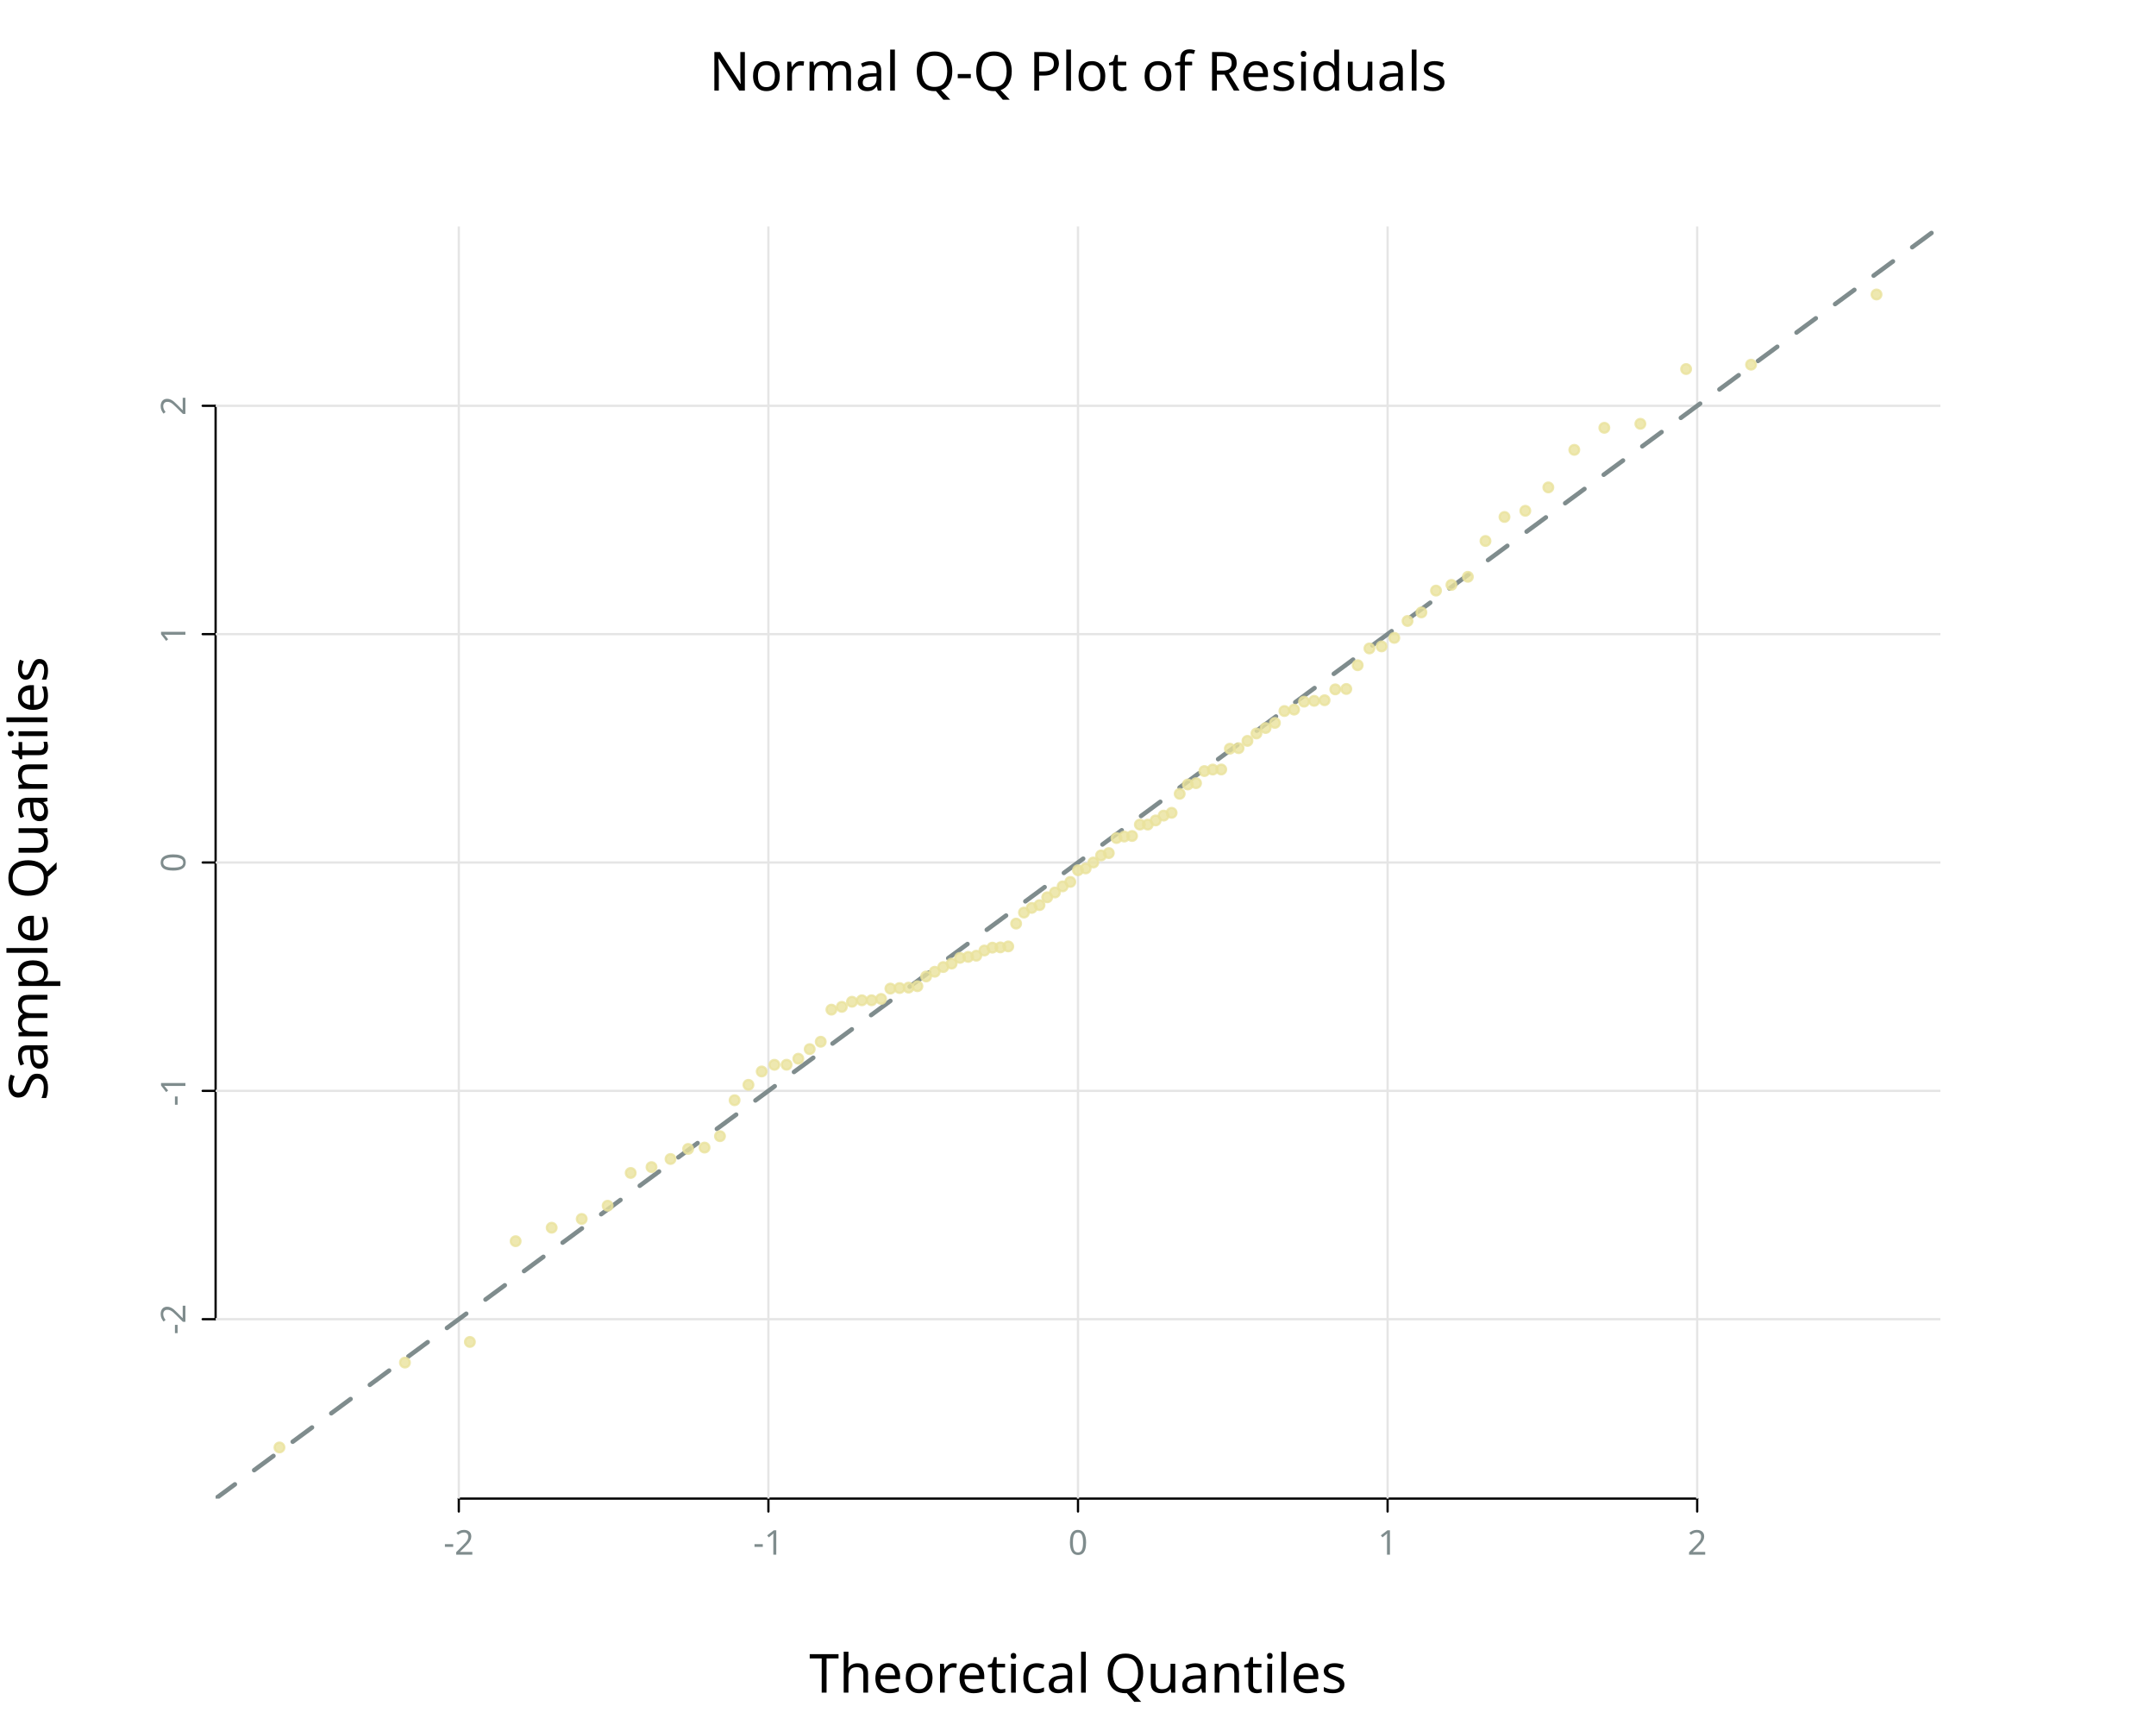
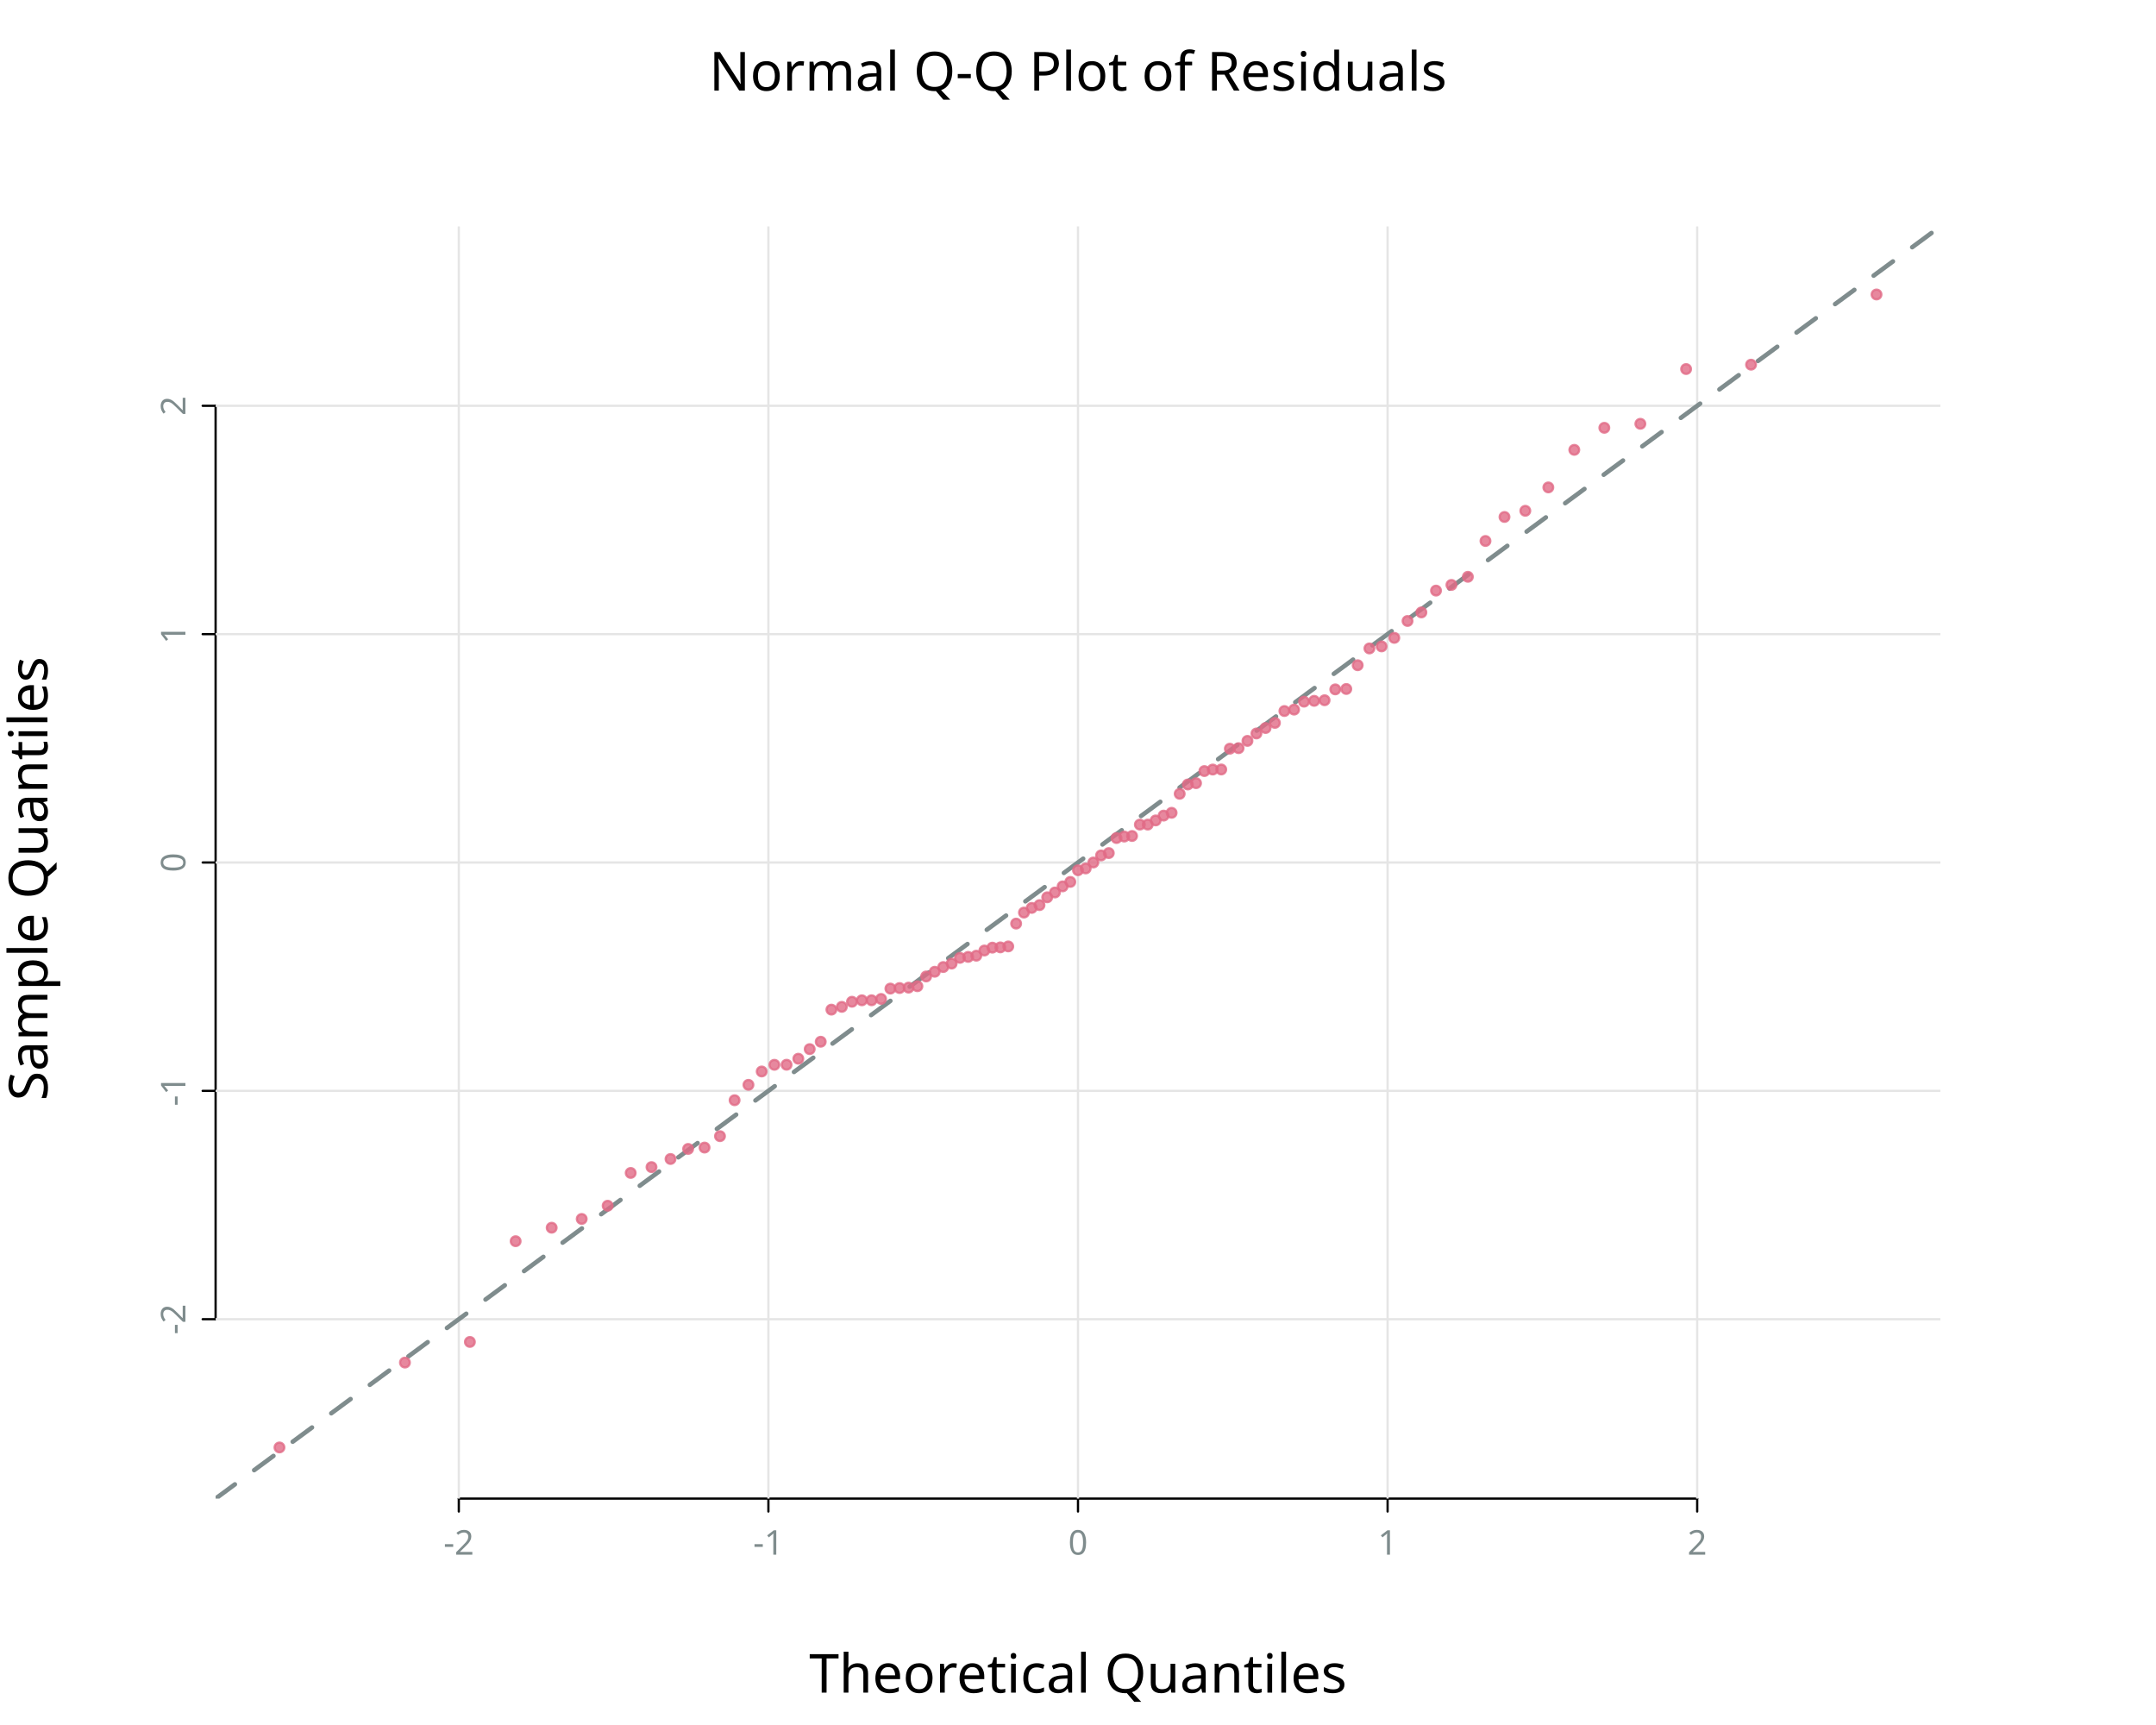
<svg xmlns="http://www.w3.org/2000/svg" class="svglite" data-engine-version="2.0" width="720.00pt" height="576.00pt" viewBox="0 0 720.00 576.00">
  <defs>
    <style type="text/css">
    .svglite line, .svglite polyline, .svglite polygon, .svglite path, .svglite rect, .svglite circle {
      fill: none;
      stroke: #000000;
      stroke-linecap: round;
      stroke-linejoin: round;
      stroke-miterlimit: 10.00;
    }
  </style>
  </defs>
  <rect width="100%" height="100%" style="stroke: none; fill: #FFFFFF;" />
  <defs>
    <clipPath id="cpMC4wMHw3MjAuMDB8MC4wMHw1NzYuMDA=">
      <rect x="0.00" y="0.00" width="720.00" height="576.00" />
    </clipPath>
  </defs>
  <g clip-path="url(#cpMC4wMHw3MjAuMDB8MC4wMHw1NzYuMDA=)">
    <line x1="153.22" y1="500.40" x2="566.78" y2="500.40" style="stroke-width: 0.75;" />
    <line x1="153.22" y1="500.40" x2="153.22" y2="504.72" style="stroke-width: 0.75;" />
    <line x1="256.61" y1="500.40" x2="256.61" y2="504.72" style="stroke-width: 0.75;" />
    <line x1="360.00" y1="500.40" x2="360.00" y2="504.72" style="stroke-width: 0.75;" />
    <line x1="463.39" y1="500.40" x2="463.39" y2="504.72" style="stroke-width: 0.75;" />
    <line x1="566.78" y1="500.40" x2="566.78" y2="504.72" style="stroke-width: 0.75;" />
    <text x="153.22" y="519.12" text-anchor="middle" style="font-size: 11.40px; fill: #7F8C8D; font-family: sans;" textLength="10.14px" lengthAdjust="spacingAndGlyphs">-2</text>
    <text x="256.61" y="519.12" text-anchor="middle" style="font-size: 11.40px; fill: #7F8C8D; font-family: sans;" textLength="10.14px" lengthAdjust="spacingAndGlyphs">-1</text>
    <text x="360.00" y="519.12" text-anchor="middle" style="font-size: 11.40px; fill: #7F8C8D; font-family: sans;" textLength="6.34px" lengthAdjust="spacingAndGlyphs">0</text>
    <text x="463.39" y="519.12" text-anchor="middle" style="font-size: 11.40px; fill: #7F8C8D; font-family: sans;" textLength="6.34px" lengthAdjust="spacingAndGlyphs">1</text>
    <text x="566.78" y="519.12" text-anchor="middle" style="font-size: 11.40px; fill: #7F8C8D; font-family: sans;" textLength="6.34px" lengthAdjust="spacingAndGlyphs">2</text>
    <line x1="72.00" y1="440.50" x2="72.00" y2="135.50" style="stroke-width: 0.75;" />
    <line x1="72.00" y1="440.50" x2="67.68" y2="440.50" style="stroke-width: 0.75;" />
    <line x1="72.00" y1="364.25" x2="67.68" y2="364.25" style="stroke-width: 0.75;" />
    <line x1="72.00" y1="288.00" x2="67.68" y2="288.00" style="stroke-width: 0.75;" />
    <line x1="72.00" y1="211.75" x2="67.68" y2="211.75" style="stroke-width: 0.75;" />
    <line x1="72.00" y1="135.50" x2="67.68" y2="135.50" style="stroke-width: 0.75;" />
    <text transform="translate(61.92,440.50) rotate(-90)" text-anchor="middle" style="font-size: 11.40px; fill: #7F8C8D; font-family: sans;" textLength="10.14px" lengthAdjust="spacingAndGlyphs">-2</text>
    <text transform="translate(61.92,364.25) rotate(-90)" text-anchor="middle" style="font-size: 11.40px; fill: #7F8C8D; font-family: sans;" textLength="10.14px" lengthAdjust="spacingAndGlyphs">-1</text>
    <text transform="translate(61.92,288.00) rotate(-90)" text-anchor="middle" style="font-size: 11.40px; fill: #7F8C8D; font-family: sans;" textLength="6.34px" lengthAdjust="spacingAndGlyphs">0</text>
    <text transform="translate(61.92,211.75) rotate(-90)" text-anchor="middle" style="font-size: 11.40px; fill: #7F8C8D; font-family: sans;" textLength="6.34px" lengthAdjust="spacingAndGlyphs">1</text>
    <text transform="translate(61.92,135.50) rotate(-90)" text-anchor="middle" style="font-size: 11.40px; fill: #7F8C8D; font-family: sans;" textLength="6.34px" lengthAdjust="spacingAndGlyphs">2</text>
  </g>
  <defs>
    <clipPath id="cpNzIuMDB8NjQ4LjAwfDc1LjYwfDUwMC40MA==">
      <rect x="72.00" y="75.60" width="576.00" height="424.80" />
    </clipPath>
  </defs>
  <g clip-path="url(#cpNzIuMDB8NjQ4LjAwfDc1LjYwfDUwMC40MA==)">
    <line x1="72.00" y1="440.50" x2="648.00" y2="440.50" style="stroke-width: 0.75; stroke: #E5E5E5;" />
    <line x1="72.00" y1="364.25" x2="648.00" y2="364.25" style="stroke-width: 0.75; stroke: #E5E5E5;" />
    <line x1="72.00" y1="288.00" x2="648.00" y2="288.00" style="stroke-width: 0.75; stroke: #E5E5E5;" />
    <line x1="72.00" y1="211.75" x2="648.00" y2="211.75" style="stroke-width: 0.75; stroke: #E5E5E5;" />
    <line x1="72.00" y1="135.50" x2="648.00" y2="135.50" style="stroke-width: 0.75; stroke: #E5E5E5;" />
    <line x1="153.22" y1="500.40" x2="153.22" y2="75.60" style="stroke-width: 0.75; stroke: #E5E5E5;" />
    <line x1="256.61" y1="500.40" x2="256.61" y2="75.60" style="stroke-width: 0.75; stroke: #E5E5E5;" />
    <line x1="360.00" y1="500.40" x2="360.00" y2="75.60" style="stroke-width: 0.75; stroke: #E5E5E5;" />
    <line x1="463.39" y1="500.40" x2="463.39" y2="75.60" style="stroke-width: 0.75; stroke: #E5E5E5;" />
    <line x1="566.78" y1="500.40" x2="566.78" y2="75.60" style="stroke-width: 0.75; stroke: #E5E5E5;" />
    <line x1="72.00" y1="500.40" x2="648.00" y2="75.60" style="stroke-width: 1.50; stroke: #7F8C8D; stroke-dasharray: 8.00,8.00;" />
-     <circle cx="93.33" cy="483.32" r="1.62" style="stroke-width: 0.75; stroke: #EAE29C; stroke-opacity: 0.80; fill: #EAE29C; fill-opacity: 0.80;" />
-     <circle cx="135.23" cy="454.98" r="1.62" style="stroke-width: 0.75; stroke: #EAE29C; stroke-opacity: 0.80; fill: #EAE29C; fill-opacity: 0.80;" />
-     <circle cx="156.92" cy="448.09" r="1.62" style="stroke-width: 0.75; stroke: #EAE29C; stroke-opacity: 0.80; fill: #EAE29C; fill-opacity: 0.80;" />
-     <circle cx="172.20" cy="414.45" r="1.62" style="stroke-width: 0.75; stroke: #EAE29C; stroke-opacity: 0.80; fill: #EAE29C; fill-opacity: 0.80;" />
-     <circle cx="184.23" cy="409.95" r="1.62" style="stroke-width: 0.75; stroke: #EAE29C; stroke-opacity: 0.80; fill: #EAE29C; fill-opacity: 0.80;" />
-     <circle cx="194.26" cy="407.02" r="1.62" style="stroke-width: 0.75; stroke: #EAE29C; stroke-opacity: 0.80; fill: #EAE29C; fill-opacity: 0.80;" />
-     <circle cx="202.93" cy="402.61" r="1.62" style="stroke-width: 0.75; stroke: #EAE29C; stroke-opacity: 0.80; fill: #EAE29C; fill-opacity: 0.80;" />
-     <circle cx="210.62" cy="391.66" r="1.62" style="stroke-width: 0.75; stroke: #EAE29C; stroke-opacity: 0.80; fill: #EAE29C; fill-opacity: 0.80;" />
-     <circle cx="217.57" cy="389.71" r="1.62" style="stroke-width: 0.75; stroke: #EAE29C; stroke-opacity: 0.80; fill: #EAE29C; fill-opacity: 0.80;" />
-     <circle cx="223.92" cy="387.00" r="1.62" style="stroke-width: 0.75; stroke: #EAE29C; stroke-opacity: 0.80; fill: #EAE29C; fill-opacity: 0.80;" />
-     <circle cx="229.80" cy="383.64" r="1.62" style="stroke-width: 0.75; stroke: #EAE29C; stroke-opacity: 0.80; fill: #EAE29C; fill-opacity: 0.80;" />
-     <circle cx="235.29" cy="383.19" r="1.62" style="stroke-width: 0.75; stroke: #EAE29C; stroke-opacity: 0.80; fill: #EAE29C; fill-opacity: 0.80;" />
-     <circle cx="240.44" cy="379.38" r="1.62" style="stroke-width: 0.75; stroke: #EAE29C; stroke-opacity: 0.80; fill: #EAE29C; fill-opacity: 0.80;" />
-     <circle cx="245.32" cy="367.38" r="1.62" style="stroke-width: 0.75; stroke: #EAE29C; stroke-opacity: 0.80; fill: #EAE29C; fill-opacity: 0.80;" />
-     <circle cx="249.95" cy="362.24" r="1.62" style="stroke-width: 0.75; stroke: #EAE29C; stroke-opacity: 0.80; fill: #EAE29C; fill-opacity: 0.80;" />
-     <circle cx="254.37" cy="357.78" r="1.62" style="stroke-width: 0.75; stroke: #EAE29C; stroke-opacity: 0.80; fill: #EAE29C; fill-opacity: 0.80;" />
-     <circle cx="258.61" cy="355.55" r="1.62" style="stroke-width: 0.75; stroke: #EAE29C; stroke-opacity: 0.80; fill: #EAE29C; fill-opacity: 0.80;" />
-     <circle cx="262.68" cy="355.53" r="1.62" style="stroke-width: 0.75; stroke: #EAE29C; stroke-opacity: 0.80; fill: #EAE29C; fill-opacity: 0.80;" />
-     <circle cx="266.60" cy="353.52" r="1.62" style="stroke-width: 0.75; stroke: #EAE29C; stroke-opacity: 0.80; fill: #EAE29C; fill-opacity: 0.80;" />
-     <circle cx="270.40" cy="350.31" r="1.62" style="stroke-width: 0.75; stroke: #EAE29C; stroke-opacity: 0.80; fill: #EAE29C; fill-opacity: 0.80;" />
-     <circle cx="274.08" cy="347.85" r="1.62" style="stroke-width: 0.75; stroke: #EAE29C; stroke-opacity: 0.80; fill: #EAE29C; fill-opacity: 0.80;" />
-     <circle cx="277.65" cy="337.13" r="1.62" style="stroke-width: 0.75; stroke: #EAE29C; stroke-opacity: 0.80; fill: #EAE29C; fill-opacity: 0.80;" />
-     <circle cx="281.13" cy="336.20" r="1.62" style="stroke-width: 0.75; stroke: #EAE29C; stroke-opacity: 0.80; fill: #EAE29C; fill-opacity: 0.80;" />
-     <circle cx="284.52" cy="334.50" r="1.62" style="stroke-width: 0.75; stroke: #EAE29C; stroke-opacity: 0.80; fill: #EAE29C; fill-opacity: 0.80;" />
-     <circle cx="287.83" cy="334.01" r="1.62" style="stroke-width: 0.75; stroke: #EAE29C; stroke-opacity: 0.80; fill: #EAE29C; fill-opacity: 0.80;" />
-     <circle cx="291.07" cy="334.00" r="1.62" style="stroke-width: 0.75; stroke: #EAE29C; stroke-opacity: 0.80; fill: #EAE29C; fill-opacity: 0.80;" />
-     <circle cx="294.24" cy="333.56" r="1.62" style="stroke-width: 0.75; stroke: #EAE29C; stroke-opacity: 0.80; fill: #EAE29C; fill-opacity: 0.80;" />
-     <circle cx="297.35" cy="330.10" r="1.62" style="stroke-width: 0.75; stroke: #EAE29C; stroke-opacity: 0.80; fill: #EAE29C; fill-opacity: 0.80;" />
-     <circle cx="300.41" cy="329.92" r="1.62" style="stroke-width: 0.75; stroke: #EAE29C; stroke-opacity: 0.80; fill: #EAE29C; fill-opacity: 0.80;" />
-     <circle cx="303.41" cy="329.78" r="1.62" style="stroke-width: 0.75; stroke: #EAE29C; stroke-opacity: 0.80; fill: #EAE29C; fill-opacity: 0.80;" />
-     <circle cx="306.37" cy="329.31" r="1.62" style="stroke-width: 0.75; stroke: #EAE29C; stroke-opacity: 0.80; fill: #EAE29C; fill-opacity: 0.80;" />
-     <circle cx="309.29" cy="326.05" r="1.62" style="stroke-width: 0.75; stroke: #EAE29C; stroke-opacity: 0.80; fill: #EAE29C; fill-opacity: 0.80;" />
-     <circle cx="312.16" cy="324.48" r="1.62" style="stroke-width: 0.75; stroke: #EAE29C; stroke-opacity: 0.80; fill: #EAE29C; fill-opacity: 0.80;" />
-     <circle cx="315.00" cy="322.91" r="1.62" style="stroke-width: 0.75; stroke: #EAE29C; stroke-opacity: 0.80; fill: #EAE29C; fill-opacity: 0.80;" />
-     <circle cx="317.80" cy="321.75" r="1.62" style="stroke-width: 0.75; stroke: #EAE29C; stroke-opacity: 0.80; fill: #EAE29C; fill-opacity: 0.80;" />
-     <circle cx="320.58" cy="319.84" r="1.62" style="stroke-width: 0.75; stroke: #EAE29C; stroke-opacity: 0.80; fill: #EAE29C; fill-opacity: 0.80;" />
-     <circle cx="323.32" cy="319.52" r="1.62" style="stroke-width: 0.75; stroke: #EAE29C; stroke-opacity: 0.80; fill: #EAE29C; fill-opacity: 0.80;" />
-     <circle cx="326.04" cy="319.12" r="1.62" style="stroke-width: 0.75; stroke: #EAE29C; stroke-opacity: 0.80; fill: #EAE29C; fill-opacity: 0.80;" />
-     <circle cx="328.74" cy="317.39" r="1.62" style="stroke-width: 0.75; stroke: #EAE29C; stroke-opacity: 0.80; fill: #EAE29C; fill-opacity: 0.80;" />
-     <circle cx="331.41" cy="316.43" r="1.62" style="stroke-width: 0.75; stroke: #EAE29C; stroke-opacity: 0.80; fill: #EAE29C; fill-opacity: 0.80;" />
-     <circle cx="334.07" cy="316.34" r="1.62" style="stroke-width: 0.75; stroke: #EAE29C; stroke-opacity: 0.80; fill: #EAE29C; fill-opacity: 0.80;" />
-     <circle cx="336.71" cy="316.02" r="1.62" style="stroke-width: 0.75; stroke: #EAE29C; stroke-opacity: 0.80; fill: #EAE29C; fill-opacity: 0.80;" />
-     <circle cx="339.34" cy="308.40" r="1.62" style="stroke-width: 0.75; stroke: #EAE29C; stroke-opacity: 0.80; fill: #EAE29C; fill-opacity: 0.80;" />
-     <circle cx="341.95" cy="304.72" r="1.62" style="stroke-width: 0.75; stroke: #EAE29C; stroke-opacity: 0.80; fill: #EAE29C; fill-opacity: 0.80;" />
-     <circle cx="344.55" cy="303.16" r="1.62" style="stroke-width: 0.75; stroke: #EAE29C; stroke-opacity: 0.80; fill: #EAE29C; fill-opacity: 0.80;" />
-     <circle cx="347.14" cy="302.23" r="1.62" style="stroke-width: 0.75; stroke: #EAE29C; stroke-opacity: 0.80; fill: #EAE29C; fill-opacity: 0.80;" />
-     <circle cx="349.72" cy="299.62" r="1.62" style="stroke-width: 0.75; stroke: #EAE29C; stroke-opacity: 0.80; fill: #EAE29C; fill-opacity: 0.80;" />
-     <circle cx="352.30" cy="298.01" r="1.62" style="stroke-width: 0.75; stroke: #EAE29C; stroke-opacity: 0.80; fill: #EAE29C; fill-opacity: 0.80;" />
-     <circle cx="354.87" cy="295.97" r="1.62" style="stroke-width: 0.75; stroke: #EAE29C; stroke-opacity: 0.80; fill: #EAE29C; fill-opacity: 0.80;" />
-     <circle cx="357.43" cy="294.48" r="1.62" style="stroke-width: 0.75; stroke: #EAE29C; stroke-opacity: 0.80; fill: #EAE29C; fill-opacity: 0.80;" />
-     <circle cx="360.00" cy="290.58" r="1.62" style="stroke-width: 0.75; stroke: #EAE29C; stroke-opacity: 0.80; fill: #EAE29C; fill-opacity: 0.80;" />
-     <circle cx="362.57" cy="289.98" r="1.62" style="stroke-width: 0.75; stroke: #EAE29C; stroke-opacity: 0.80; fill: #EAE29C; fill-opacity: 0.80;" />
-     <circle cx="365.13" cy="288.00" r="1.62" style="stroke-width: 0.75; stroke: #EAE29C; stroke-opacity: 0.80; fill: #EAE29C; fill-opacity: 0.80;" />
-     <circle cx="367.70" cy="285.64" r="1.62" style="stroke-width: 0.75; stroke: #EAE29C; stroke-opacity: 0.80; fill: #EAE29C; fill-opacity: 0.80;" />
-     <circle cx="370.28" cy="284.85" r="1.62" style="stroke-width: 0.75; stroke: #EAE29C; stroke-opacity: 0.80; fill: #EAE29C; fill-opacity: 0.80;" />
-     <circle cx="372.86" cy="279.83" r="1.62" style="stroke-width: 0.75; stroke: #EAE29C; stroke-opacity: 0.80; fill: #EAE29C; fill-opacity: 0.80;" />
-     <circle cx="375.45" cy="279.34" r="1.62" style="stroke-width: 0.75; stroke: #EAE29C; stroke-opacity: 0.80; fill: #EAE29C; fill-opacity: 0.80;" />
-     <circle cx="378.05" cy="279.15" r="1.62" style="stroke-width: 0.75; stroke: #EAE29C; stroke-opacity: 0.80; fill: #EAE29C; fill-opacity: 0.80;" />
-     <circle cx="380.66" cy="275.34" r="1.62" style="stroke-width: 0.75; stroke: #EAE29C; stroke-opacity: 0.80; fill: #EAE29C; fill-opacity: 0.80;" />
-     <circle cx="383.29" cy="275.34" r="1.62" style="stroke-width: 0.75; stroke: #EAE29C; stroke-opacity: 0.80; fill: #EAE29C; fill-opacity: 0.80;" />
-     <circle cx="385.93" cy="273.95" r="1.62" style="stroke-width: 0.75; stroke: #EAE29C; stroke-opacity: 0.80; fill: #EAE29C; fill-opacity: 0.80;" />
-     <circle cx="388.59" cy="272.34" r="1.62" style="stroke-width: 0.75; stroke: #EAE29C; stroke-opacity: 0.80; fill: #EAE29C; fill-opacity: 0.80;" />
-     <circle cx="391.26" cy="271.41" r="1.62" style="stroke-width: 0.75; stroke: #EAE29C; stroke-opacity: 0.80; fill: #EAE29C; fill-opacity: 0.80;" />
-     <circle cx="393.96" cy="265.06" r="1.62" style="stroke-width: 0.75; stroke: #EAE29C; stroke-opacity: 0.80; fill: #EAE29C; fill-opacity: 0.80;" />
-     <circle cx="396.68" cy="261.95" r="1.62" style="stroke-width: 0.75; stroke: #EAE29C; stroke-opacity: 0.80; fill: #EAE29C; fill-opacity: 0.80;" />
-     <circle cx="399.42" cy="261.51" r="1.62" style="stroke-width: 0.75; stroke: #EAE29C; stroke-opacity: 0.80; fill: #EAE29C; fill-opacity: 0.80;" />
-     <circle cx="402.20" cy="257.47" r="1.62" style="stroke-width: 0.75; stroke: #EAE29C; stroke-opacity: 0.80; fill: #EAE29C; fill-opacity: 0.80;" />
-     <circle cx="405.00" cy="256.96" r="1.62" style="stroke-width: 0.75; stroke: #EAE29C; stroke-opacity: 0.80; fill: #EAE29C; fill-opacity: 0.80;" />
-     <circle cx="407.84" cy="256.94" r="1.62" style="stroke-width: 0.75; stroke: #EAE29C; stroke-opacity: 0.80; fill: #EAE29C; fill-opacity: 0.80;" />
-     <circle cx="410.71" cy="250.00" r="1.62" style="stroke-width: 0.75; stroke: #EAE29C; stroke-opacity: 0.80; fill: #EAE29C; fill-opacity: 0.80;" />
-     <circle cx="413.63" cy="249.82" r="1.62" style="stroke-width: 0.75; stroke: #EAE29C; stroke-opacity: 0.80; fill: #EAE29C; fill-opacity: 0.80;" />
-     <circle cx="416.59" cy="247.39" r="1.62" style="stroke-width: 0.75; stroke: #EAE29C; stroke-opacity: 0.80; fill: #EAE29C; fill-opacity: 0.80;" />
-     <circle cx="419.59" cy="244.91" r="1.62" style="stroke-width: 0.75; stroke: #EAE29C; stroke-opacity: 0.80; fill: #EAE29C; fill-opacity: 0.80;" />
-     <circle cx="422.65" cy="243.09" r="1.62" style="stroke-width: 0.75; stroke: #EAE29C; stroke-opacity: 0.80; fill: #EAE29C; fill-opacity: 0.80;" />
-     <circle cx="425.76" cy="241.38" r="1.62" style="stroke-width: 0.75; stroke: #EAE29C; stroke-opacity: 0.80; fill: #EAE29C; fill-opacity: 0.80;" />
-     <circle cx="428.93" cy="237.42" r="1.62" style="stroke-width: 0.75; stroke: #EAE29C; stroke-opacity: 0.80; fill: #EAE29C; fill-opacity: 0.80;" />
-     <circle cx="432.17" cy="236.95" r="1.62" style="stroke-width: 0.75; stroke: #EAE29C; stroke-opacity: 0.80; fill: #EAE29C; fill-opacity: 0.80;" />
-     <circle cx="435.48" cy="234.29" r="1.62" style="stroke-width: 0.75; stroke: #EAE29C; stroke-opacity: 0.80; fill: #EAE29C; fill-opacity: 0.80;" />
-     <circle cx="438.87" cy="234.02" r="1.62" style="stroke-width: 0.75; stroke: #EAE29C; stroke-opacity: 0.80; fill: #EAE29C; fill-opacity: 0.80;" />
-     <circle cx="442.35" cy="233.82" r="1.62" style="stroke-width: 0.75; stroke: #EAE29C; stroke-opacity: 0.80; fill: #EAE29C; fill-opacity: 0.80;" />
-     <circle cx="445.92" cy="230.19" r="1.62" style="stroke-width: 0.75; stroke: #EAE29C; stroke-opacity: 0.80; fill: #EAE29C; fill-opacity: 0.80;" />
-     <circle cx="449.60" cy="230.06" r="1.62" style="stroke-width: 0.75; stroke: #EAE29C; stroke-opacity: 0.80; fill: #EAE29C; fill-opacity: 0.80;" />
-     <circle cx="453.40" cy="222.13" r="1.62" style="stroke-width: 0.75; stroke: #EAE29C; stroke-opacity: 0.80; fill: #EAE29C; fill-opacity: 0.80;" />
-     <circle cx="457.32" cy="216.52" r="1.62" style="stroke-width: 0.75; stroke: #EAE29C; stroke-opacity: 0.80; fill: #EAE29C; fill-opacity: 0.80;" />
-     <circle cx="461.39" cy="215.84" r="1.62" style="stroke-width: 0.75; stroke: #EAE29C; stroke-opacity: 0.80; fill: #EAE29C; fill-opacity: 0.80;" />
-     <circle cx="465.63" cy="212.99" r="1.62" style="stroke-width: 0.75; stroke: #EAE29C; stroke-opacity: 0.80; fill: #EAE29C; fill-opacity: 0.80;" />
-     <circle cx="470.05" cy="207.35" r="1.62" style="stroke-width: 0.75; stroke: #EAE29C; stroke-opacity: 0.80; fill: #EAE29C; fill-opacity: 0.80;" />
-     <circle cx="474.68" cy="204.49" r="1.62" style="stroke-width: 0.75; stroke: #EAE29C; stroke-opacity: 0.80; fill: #EAE29C; fill-opacity: 0.80;" />
-     <circle cx="479.56" cy="197.21" r="1.62" style="stroke-width: 0.75; stroke: #EAE29C; stroke-opacity: 0.80; fill: #EAE29C; fill-opacity: 0.80;" />
-     <circle cx="484.71" cy="195.31" r="1.62" style="stroke-width: 0.75; stroke: #EAE29C; stroke-opacity: 0.80; fill: #EAE29C; fill-opacity: 0.80;" />
-     <circle cx="490.20" cy="192.60" r="1.62" style="stroke-width: 0.75; stroke: #EAE29C; stroke-opacity: 0.80; fill: #EAE29C; fill-opacity: 0.80;" />
-     <circle cx="496.08" cy="180.64" r="1.62" style="stroke-width: 0.75; stroke: #EAE29C; stroke-opacity: 0.80; fill: #EAE29C; fill-opacity: 0.80;" />
-     <circle cx="502.43" cy="172.62" r="1.62" style="stroke-width: 0.75; stroke: #EAE29C; stroke-opacity: 0.80; fill: #EAE29C; fill-opacity: 0.80;" />
-     <circle cx="509.38" cy="170.56" r="1.62" style="stroke-width: 0.75; stroke: #EAE29C; stroke-opacity: 0.80; fill: #EAE29C; fill-opacity: 0.80;" />
-     <circle cx="517.07" cy="162.75" r="1.62" style="stroke-width: 0.75; stroke: #EAE29C; stroke-opacity: 0.80; fill: #EAE29C; fill-opacity: 0.80;" />
-     <circle cx="525.74" cy="150.21" r="1.62" style="stroke-width: 0.75; stroke: #EAE29C; stroke-opacity: 0.80; fill: #EAE29C; fill-opacity: 0.80;" />
-     <circle cx="535.77" cy="142.85" r="1.62" style="stroke-width: 0.75; stroke: #EAE29C; stroke-opacity: 0.80; fill: #EAE29C; fill-opacity: 0.80;" />
-     <circle cx="547.80" cy="141.51" r="1.62" style="stroke-width: 0.75; stroke: #EAE29C; stroke-opacity: 0.80; fill: #EAE29C; fill-opacity: 0.80;" />
-     <circle cx="563.08" cy="123.23" r="1.62" style="stroke-width: 0.75; stroke: #EAE29C; stroke-opacity: 0.80; fill: #EAE29C; fill-opacity: 0.80;" />
-     <circle cx="584.77" cy="121.77" r="1.62" style="stroke-width: 0.75; stroke: #EAE29C; stroke-opacity: 0.80; fill: #EAE29C; fill-opacity: 0.80;" />
-     <circle cx="626.67" cy="98.33" r="1.62" style="stroke-width: 0.75; stroke: #EAE29C; stroke-opacity: 0.80; fill: #EAE29C; fill-opacity: 0.80;" />
+     <circle cx="93.33" cy="483.32" r="1.62" style="stroke-width: 0.75; stroke: #E16A86; stroke-opacity: 0.80; fill: #E16A86; fill-opacity: 0.80;" />
+     <circle cx="135.23" cy="454.98" r="1.62" style="stroke-width: 0.75; stroke: #E16A86; stroke-opacity: 0.80; fill: #E16A86; fill-opacity: 0.80;" />
+     <circle cx="156.92" cy="448.09" r="1.62" style="stroke-width: 0.75; stroke: #E16A86; stroke-opacity: 0.80; fill: #E16A86; fill-opacity: 0.80;" />
+     <circle cx="172.20" cy="414.45" r="1.62" style="stroke-width: 0.75; stroke: #E16A86; stroke-opacity: 0.80; fill: #E16A86; fill-opacity: 0.80;" />
+     <circle cx="184.23" cy="409.95" r="1.62" style="stroke-width: 0.75; stroke: #E16A86; stroke-opacity: 0.80; fill: #E16A86; fill-opacity: 0.80;" />
+     <circle cx="194.26" cy="407.02" r="1.62" style="stroke-width: 0.75; stroke: #E16A86; stroke-opacity: 0.80; fill: #E16A86; fill-opacity: 0.80;" />
+     <circle cx="202.93" cy="402.61" r="1.62" style="stroke-width: 0.75; stroke: #E16A86; stroke-opacity: 0.80; fill: #E16A86; fill-opacity: 0.80;" />
+     <circle cx="210.62" cy="391.66" r="1.62" style="stroke-width: 0.75; stroke: #E16A86; stroke-opacity: 0.80; fill: #E16A86; fill-opacity: 0.80;" />
+     <circle cx="217.57" cy="389.71" r="1.62" style="stroke-width: 0.75; stroke: #E16A86; stroke-opacity: 0.80; fill: #E16A86; fill-opacity: 0.80;" />
+     <circle cx="223.92" cy="387.00" r="1.62" style="stroke-width: 0.75; stroke: #E16A86; stroke-opacity: 0.80; fill: #E16A86; fill-opacity: 0.80;" />
+     <circle cx="229.80" cy="383.64" r="1.62" style="stroke-width: 0.75; stroke: #E16A86; stroke-opacity: 0.80; fill: #E16A86; fill-opacity: 0.80;" />
+     <circle cx="235.29" cy="383.19" r="1.62" style="stroke-width: 0.75; stroke: #E16A86; stroke-opacity: 0.80; fill: #E16A86; fill-opacity: 0.80;" />
+     <circle cx="240.44" cy="379.38" r="1.62" style="stroke-width: 0.75; stroke: #E16A86; stroke-opacity: 0.80; fill: #E16A86; fill-opacity: 0.80;" />
+     <circle cx="245.32" cy="367.38" r="1.62" style="stroke-width: 0.75; stroke: #E16A86; stroke-opacity: 0.80; fill: #E16A86; fill-opacity: 0.80;" />
+     <circle cx="249.95" cy="362.24" r="1.62" style="stroke-width: 0.75; stroke: #E16A86; stroke-opacity: 0.80; fill: #E16A86; fill-opacity: 0.80;" />
+     <circle cx="254.37" cy="357.78" r="1.62" style="stroke-width: 0.75; stroke: #E16A86; stroke-opacity: 0.80; fill: #E16A86; fill-opacity: 0.80;" />
+     <circle cx="258.61" cy="355.55" r="1.62" style="stroke-width: 0.75; stroke: #E16A86; stroke-opacity: 0.80; fill: #E16A86; fill-opacity: 0.80;" />
+     <circle cx="262.68" cy="355.53" r="1.62" style="stroke-width: 0.75; stroke: #E16A86; stroke-opacity: 0.80; fill: #E16A86; fill-opacity: 0.80;" />
+     <circle cx="266.60" cy="353.52" r="1.62" style="stroke-width: 0.75; stroke: #E16A86; stroke-opacity: 0.80; fill: #E16A86; fill-opacity: 0.80;" />
+     <circle cx="270.40" cy="350.31" r="1.62" style="stroke-width: 0.75; stroke: #E16A86; stroke-opacity: 0.80; fill: #E16A86; fill-opacity: 0.80;" />
+     <circle cx="274.08" cy="347.85" r="1.62" style="stroke-width: 0.75; stroke: #E16A86; stroke-opacity: 0.80; fill: #E16A86; fill-opacity: 0.80;" />
+     <circle cx="277.65" cy="337.13" r="1.62" style="stroke-width: 0.75; stroke: #E16A86; stroke-opacity: 0.80; fill: #E16A86; fill-opacity: 0.80;" />
+     <circle cx="281.13" cy="336.20" r="1.62" style="stroke-width: 0.75; stroke: #E16A86; stroke-opacity: 0.80; fill: #E16A86; fill-opacity: 0.80;" />
+     <circle cx="284.52" cy="334.50" r="1.62" style="stroke-width: 0.75; stroke: #E16A86; stroke-opacity: 0.80; fill: #E16A86; fill-opacity: 0.80;" />
+     <circle cx="287.83" cy="334.01" r="1.62" style="stroke-width: 0.75; stroke: #E16A86; stroke-opacity: 0.80; fill: #E16A86; fill-opacity: 0.80;" />
+     <circle cx="291.07" cy="334.00" r="1.62" style="stroke-width: 0.75; stroke: #E16A86; stroke-opacity: 0.80; fill: #E16A86; fill-opacity: 0.80;" />
+     <circle cx="294.24" cy="333.56" r="1.62" style="stroke-width: 0.75; stroke: #E16A86; stroke-opacity: 0.80; fill: #E16A86; fill-opacity: 0.80;" />
+     <circle cx="297.35" cy="330.10" r="1.62" style="stroke-width: 0.75; stroke: #E16A86; stroke-opacity: 0.80; fill: #E16A86; fill-opacity: 0.80;" />
+     <circle cx="300.41" cy="329.92" r="1.62" style="stroke-width: 0.75; stroke: #E16A86; stroke-opacity: 0.80; fill: #E16A86; fill-opacity: 0.80;" />
+     <circle cx="303.41" cy="329.78" r="1.62" style="stroke-width: 0.75; stroke: #E16A86; stroke-opacity: 0.80; fill: #E16A86; fill-opacity: 0.80;" />
+     <circle cx="306.37" cy="329.31" r="1.62" style="stroke-width: 0.75; stroke: #E16A86; stroke-opacity: 0.80; fill: #E16A86; fill-opacity: 0.80;" />
+     <circle cx="309.29" cy="326.05" r="1.62" style="stroke-width: 0.75; stroke: #E16A86; stroke-opacity: 0.80; fill: #E16A86; fill-opacity: 0.80;" />
+     <circle cx="312.16" cy="324.48" r="1.62" style="stroke-width: 0.75; stroke: #E16A86; stroke-opacity: 0.80; fill: #E16A86; fill-opacity: 0.80;" />
+     <circle cx="315.00" cy="322.91" r="1.62" style="stroke-width: 0.75; stroke: #E16A86; stroke-opacity: 0.80; fill: #E16A86; fill-opacity: 0.80;" />
+     <circle cx="317.80" cy="321.75" r="1.62" style="stroke-width: 0.75; stroke: #E16A86; stroke-opacity: 0.80; fill: #E16A86; fill-opacity: 0.80;" />
+     <circle cx="320.58" cy="319.84" r="1.62" style="stroke-width: 0.75; stroke: #E16A86; stroke-opacity: 0.80; fill: #E16A86; fill-opacity: 0.80;" />
+     <circle cx="323.32" cy="319.52" r="1.62" style="stroke-width: 0.75; stroke: #E16A86; stroke-opacity: 0.80; fill: #E16A86; fill-opacity: 0.80;" />
+     <circle cx="326.04" cy="319.12" r="1.62" style="stroke-width: 0.75; stroke: #E16A86; stroke-opacity: 0.80; fill: #E16A86; fill-opacity: 0.80;" />
+     <circle cx="328.74" cy="317.39" r="1.62" style="stroke-width: 0.75; stroke: #E16A86; stroke-opacity: 0.80; fill: #E16A86; fill-opacity: 0.80;" />
+     <circle cx="331.41" cy="316.43" r="1.62" style="stroke-width: 0.75; stroke: #E16A86; stroke-opacity: 0.80; fill: #E16A86; fill-opacity: 0.80;" />
+     <circle cx="334.07" cy="316.34" r="1.62" style="stroke-width: 0.75; stroke: #E16A86; stroke-opacity: 0.80; fill: #E16A86; fill-opacity: 0.80;" />
+     <circle cx="336.71" cy="316.02" r="1.62" style="stroke-width: 0.75; stroke: #E16A86; stroke-opacity: 0.80; fill: #E16A86; fill-opacity: 0.80;" />
+     <circle cx="339.34" cy="308.40" r="1.62" style="stroke-width: 0.75; stroke: #E16A86; stroke-opacity: 0.80; fill: #E16A86; fill-opacity: 0.80;" />
+     <circle cx="341.95" cy="304.72" r="1.62" style="stroke-width: 0.75; stroke: #E16A86; stroke-opacity: 0.80; fill: #E16A86; fill-opacity: 0.80;" />
+     <circle cx="344.55" cy="303.16" r="1.62" style="stroke-width: 0.75; stroke: #E16A86; stroke-opacity: 0.80; fill: #E16A86; fill-opacity: 0.80;" />
+     <circle cx="347.14" cy="302.23" r="1.62" style="stroke-width: 0.75; stroke: #E16A86; stroke-opacity: 0.80; fill: #E16A86; fill-opacity: 0.80;" />
+     <circle cx="349.72" cy="299.62" r="1.62" style="stroke-width: 0.75; stroke: #E16A86; stroke-opacity: 0.80; fill: #E16A86; fill-opacity: 0.80;" />
+     <circle cx="352.30" cy="298.01" r="1.62" style="stroke-width: 0.75; stroke: #E16A86; stroke-opacity: 0.80; fill: #E16A86; fill-opacity: 0.80;" />
+     <circle cx="354.87" cy="295.97" r="1.62" style="stroke-width: 0.75; stroke: #E16A86; stroke-opacity: 0.80; fill: #E16A86; fill-opacity: 0.80;" />
+     <circle cx="357.43" cy="294.48" r="1.62" style="stroke-width: 0.75; stroke: #E16A86; stroke-opacity: 0.80; fill: #E16A86; fill-opacity: 0.80;" />
+     <circle cx="360.00" cy="290.58" r="1.62" style="stroke-width: 0.75; stroke: #E16A86; stroke-opacity: 0.80; fill: #E16A86; fill-opacity: 0.80;" />
+     <circle cx="362.57" cy="289.98" r="1.62" style="stroke-width: 0.75; stroke: #E16A86; stroke-opacity: 0.80; fill: #E16A86; fill-opacity: 0.80;" />
+     <circle cx="365.13" cy="288.00" r="1.62" style="stroke-width: 0.75; stroke: #E16A86; stroke-opacity: 0.80; fill: #E16A86; fill-opacity: 0.80;" />
+     <circle cx="367.70" cy="285.64" r="1.62" style="stroke-width: 0.75; stroke: #E16A86; stroke-opacity: 0.80; fill: #E16A86; fill-opacity: 0.80;" />
+     <circle cx="370.28" cy="284.85" r="1.62" style="stroke-width: 0.75; stroke: #E16A86; stroke-opacity: 0.80; fill: #E16A86; fill-opacity: 0.80;" />
+     <circle cx="372.86" cy="279.83" r="1.62" style="stroke-width: 0.75; stroke: #E16A86; stroke-opacity: 0.80; fill: #E16A86; fill-opacity: 0.80;" />
+     <circle cx="375.45" cy="279.34" r="1.62" style="stroke-width: 0.75; stroke: #E16A86; stroke-opacity: 0.80; fill: #E16A86; fill-opacity: 0.80;" />
+     <circle cx="378.05" cy="279.15" r="1.62" style="stroke-width: 0.75; stroke: #E16A86; stroke-opacity: 0.80; fill: #E16A86; fill-opacity: 0.80;" />
+     <circle cx="380.66" cy="275.34" r="1.62" style="stroke-width: 0.75; stroke: #E16A86; stroke-opacity: 0.80; fill: #E16A86; fill-opacity: 0.80;" />
+     <circle cx="383.29" cy="275.34" r="1.62" style="stroke-width: 0.75; stroke: #E16A86; stroke-opacity: 0.80; fill: #E16A86; fill-opacity: 0.80;" />
+     <circle cx="385.93" cy="273.95" r="1.62" style="stroke-width: 0.75; stroke: #E16A86; stroke-opacity: 0.80; fill: #E16A86; fill-opacity: 0.80;" />
+     <circle cx="388.59" cy="272.34" r="1.62" style="stroke-width: 0.75; stroke: #E16A86; stroke-opacity: 0.80; fill: #E16A86; fill-opacity: 0.80;" />
+     <circle cx="391.26" cy="271.41" r="1.62" style="stroke-width: 0.75; stroke: #E16A86; stroke-opacity: 0.80; fill: #E16A86; fill-opacity: 0.80;" />
+     <circle cx="393.96" cy="265.06" r="1.62" style="stroke-width: 0.75; stroke: #E16A86; stroke-opacity: 0.80; fill: #E16A86; fill-opacity: 0.80;" />
+     <circle cx="396.68" cy="261.95" r="1.62" style="stroke-width: 0.75; stroke: #E16A86; stroke-opacity: 0.80; fill: #E16A86; fill-opacity: 0.80;" />
+     <circle cx="399.42" cy="261.51" r="1.62" style="stroke-width: 0.75; stroke: #E16A86; stroke-opacity: 0.80; fill: #E16A86; fill-opacity: 0.80;" />
+     <circle cx="402.20" cy="257.47" r="1.62" style="stroke-width: 0.75; stroke: #E16A86; stroke-opacity: 0.80; fill: #E16A86; fill-opacity: 0.80;" />
+     <circle cx="405.00" cy="256.96" r="1.62" style="stroke-width: 0.75; stroke: #E16A86; stroke-opacity: 0.80; fill: #E16A86; fill-opacity: 0.80;" />
+     <circle cx="407.84" cy="256.94" r="1.62" style="stroke-width: 0.75; stroke: #E16A86; stroke-opacity: 0.80; fill: #E16A86; fill-opacity: 0.80;" />
+     <circle cx="410.71" cy="250.00" r="1.62" style="stroke-width: 0.75; stroke: #E16A86; stroke-opacity: 0.80; fill: #E16A86; fill-opacity: 0.80;" />
+     <circle cx="413.63" cy="249.82" r="1.62" style="stroke-width: 0.75; stroke: #E16A86; stroke-opacity: 0.80; fill: #E16A86; fill-opacity: 0.80;" />
+     <circle cx="416.59" cy="247.39" r="1.62" style="stroke-width: 0.75; stroke: #E16A86; stroke-opacity: 0.80; fill: #E16A86; fill-opacity: 0.80;" />
+     <circle cx="419.59" cy="244.91" r="1.62" style="stroke-width: 0.75; stroke: #E16A86; stroke-opacity: 0.80; fill: #E16A86; fill-opacity: 0.80;" />
+     <circle cx="422.65" cy="243.09" r="1.62" style="stroke-width: 0.75; stroke: #E16A86; stroke-opacity: 0.80; fill: #E16A86; fill-opacity: 0.80;" />
+     <circle cx="425.76" cy="241.38" r="1.62" style="stroke-width: 0.75; stroke: #E16A86; stroke-opacity: 0.80; fill: #E16A86; fill-opacity: 0.80;" />
+     <circle cx="428.93" cy="237.42" r="1.62" style="stroke-width: 0.75; stroke: #E16A86; stroke-opacity: 0.80; fill: #E16A86; fill-opacity: 0.80;" />
+     <circle cx="432.17" cy="236.95" r="1.62" style="stroke-width: 0.75; stroke: #E16A86; stroke-opacity: 0.80; fill: #E16A86; fill-opacity: 0.80;" />
+     <circle cx="435.48" cy="234.29" r="1.62" style="stroke-width: 0.75; stroke: #E16A86; stroke-opacity: 0.80; fill: #E16A86; fill-opacity: 0.80;" />
+     <circle cx="438.87" cy="234.02" r="1.62" style="stroke-width: 0.75; stroke: #E16A86; stroke-opacity: 0.80; fill: #E16A86; fill-opacity: 0.80;" />
+     <circle cx="442.35" cy="233.82" r="1.62" style="stroke-width: 0.75; stroke: #E16A86; stroke-opacity: 0.80; fill: #E16A86; fill-opacity: 0.80;" />
+     <circle cx="445.92" cy="230.19" r="1.62" style="stroke-width: 0.75; stroke: #E16A86; stroke-opacity: 0.80; fill: #E16A86; fill-opacity: 0.80;" />
+     <circle cx="449.60" cy="230.06" r="1.62" style="stroke-width: 0.75; stroke: #E16A86; stroke-opacity: 0.80; fill: #E16A86; fill-opacity: 0.80;" />
+     <circle cx="453.40" cy="222.13" r="1.62" style="stroke-width: 0.75; stroke: #E16A86; stroke-opacity: 0.80; fill: #E16A86; fill-opacity: 0.80;" />
+     <circle cx="457.32" cy="216.52" r="1.62" style="stroke-width: 0.75; stroke: #E16A86; stroke-opacity: 0.80; fill: #E16A86; fill-opacity: 0.80;" />
+     <circle cx="461.39" cy="215.84" r="1.62" style="stroke-width: 0.75; stroke: #E16A86; stroke-opacity: 0.80; fill: #E16A86; fill-opacity: 0.80;" />
+     <circle cx="465.63" cy="212.99" r="1.62" style="stroke-width: 0.75; stroke: #E16A86; stroke-opacity: 0.80; fill: #E16A86; fill-opacity: 0.80;" />
+     <circle cx="470.05" cy="207.35" r="1.62" style="stroke-width: 0.75; stroke: #E16A86; stroke-opacity: 0.80; fill: #E16A86; fill-opacity: 0.80;" />
+     <circle cx="474.68" cy="204.49" r="1.62" style="stroke-width: 0.75; stroke: #E16A86; stroke-opacity: 0.80; fill: #E16A86; fill-opacity: 0.80;" />
+     <circle cx="479.56" cy="197.21" r="1.62" style="stroke-width: 0.75; stroke: #E16A86; stroke-opacity: 0.80; fill: #E16A86; fill-opacity: 0.80;" />
+     <circle cx="484.71" cy="195.31" r="1.62" style="stroke-width: 0.75; stroke: #E16A86; stroke-opacity: 0.80; fill: #E16A86; fill-opacity: 0.80;" />
+     <circle cx="490.20" cy="192.60" r="1.62" style="stroke-width: 0.75; stroke: #E16A86; stroke-opacity: 0.80; fill: #E16A86; fill-opacity: 0.80;" />
+     <circle cx="496.08" cy="180.64" r="1.62" style="stroke-width: 0.75; stroke: #E16A86; stroke-opacity: 0.80; fill: #E16A86; fill-opacity: 0.80;" />
+     <circle cx="502.43" cy="172.62" r="1.62" style="stroke-width: 0.75; stroke: #E16A86; stroke-opacity: 0.80; fill: #E16A86; fill-opacity: 0.80;" />
+     <circle cx="509.38" cy="170.56" r="1.62" style="stroke-width: 0.75; stroke: #E16A86; stroke-opacity: 0.80; fill: #E16A86; fill-opacity: 0.80;" />
+     <circle cx="517.07" cy="162.75" r="1.62" style="stroke-width: 0.75; stroke: #E16A86; stroke-opacity: 0.80; fill: #E16A86; fill-opacity: 0.80;" />
+     <circle cx="525.74" cy="150.21" r="1.62" style="stroke-width: 0.75; stroke: #E16A86; stroke-opacity: 0.80; fill: #E16A86; fill-opacity: 0.80;" />
+     <circle cx="535.77" cy="142.85" r="1.62" style="stroke-width: 0.75; stroke: #E16A86; stroke-opacity: 0.80; fill: #E16A86; fill-opacity: 0.80;" />
+     <circle cx="547.80" cy="141.51" r="1.62" style="stroke-width: 0.75; stroke: #E16A86; stroke-opacity: 0.80; fill: #E16A86; fill-opacity: 0.80;" />
+     <circle cx="563.08" cy="123.23" r="1.62" style="stroke-width: 0.75; stroke: #E16A86; stroke-opacity: 0.80; fill: #E16A86; fill-opacity: 0.80;" />
+     <circle cx="584.77" cy="121.77" r="1.62" style="stroke-width: 0.75; stroke: #E16A86; stroke-opacity: 0.80; fill: #E16A86; fill-opacity: 0.80;" />
+     <circle cx="626.67" cy="98.33" r="1.62" style="stroke-width: 0.75; stroke: #E16A86; stroke-opacity: 0.80; fill: #E16A86; fill-opacity: 0.80;" />
  </g>
  <g clip-path="url(#cpMC4wMHw3MjAuMDB8MC4wMHw1NzYuMDA=)">
    <text x="360.00" y="30.24" text-anchor="middle" style="font-size: 18.00px; font-family: sans;" textLength="237.11px" lengthAdjust="spacingAndGlyphs">Normal Q-Q Plot of Residuals</text>
    <text x="360.00" y="565.20" text-anchor="middle" style="font-size: 18.00px; font-family: sans;" textLength="170.10px" lengthAdjust="spacingAndGlyphs">Theoretical Quantiles</text>
    <text transform="translate(15.84,293.40) rotate(-90)" text-anchor="middle" style="font-size: 18.00px; font-family: sans;" textLength="142.10px" lengthAdjust="spacingAndGlyphs">Sample Quantiles</text>
  </g>
  <defs>
    <clipPath id="cpODcuODR8NjYwLjk2fDEwMi4yNHw0NzAuMTY=">
      <rect x="87.84" y="102.24" width="573.12" height="367.92" />
    </clipPath>
  </defs>
  <g clip-path="url(#cpODcuODR8NjYwLjk2fDEwMi4yNHw0NzAuMTY=)">
</g>
</svg>
